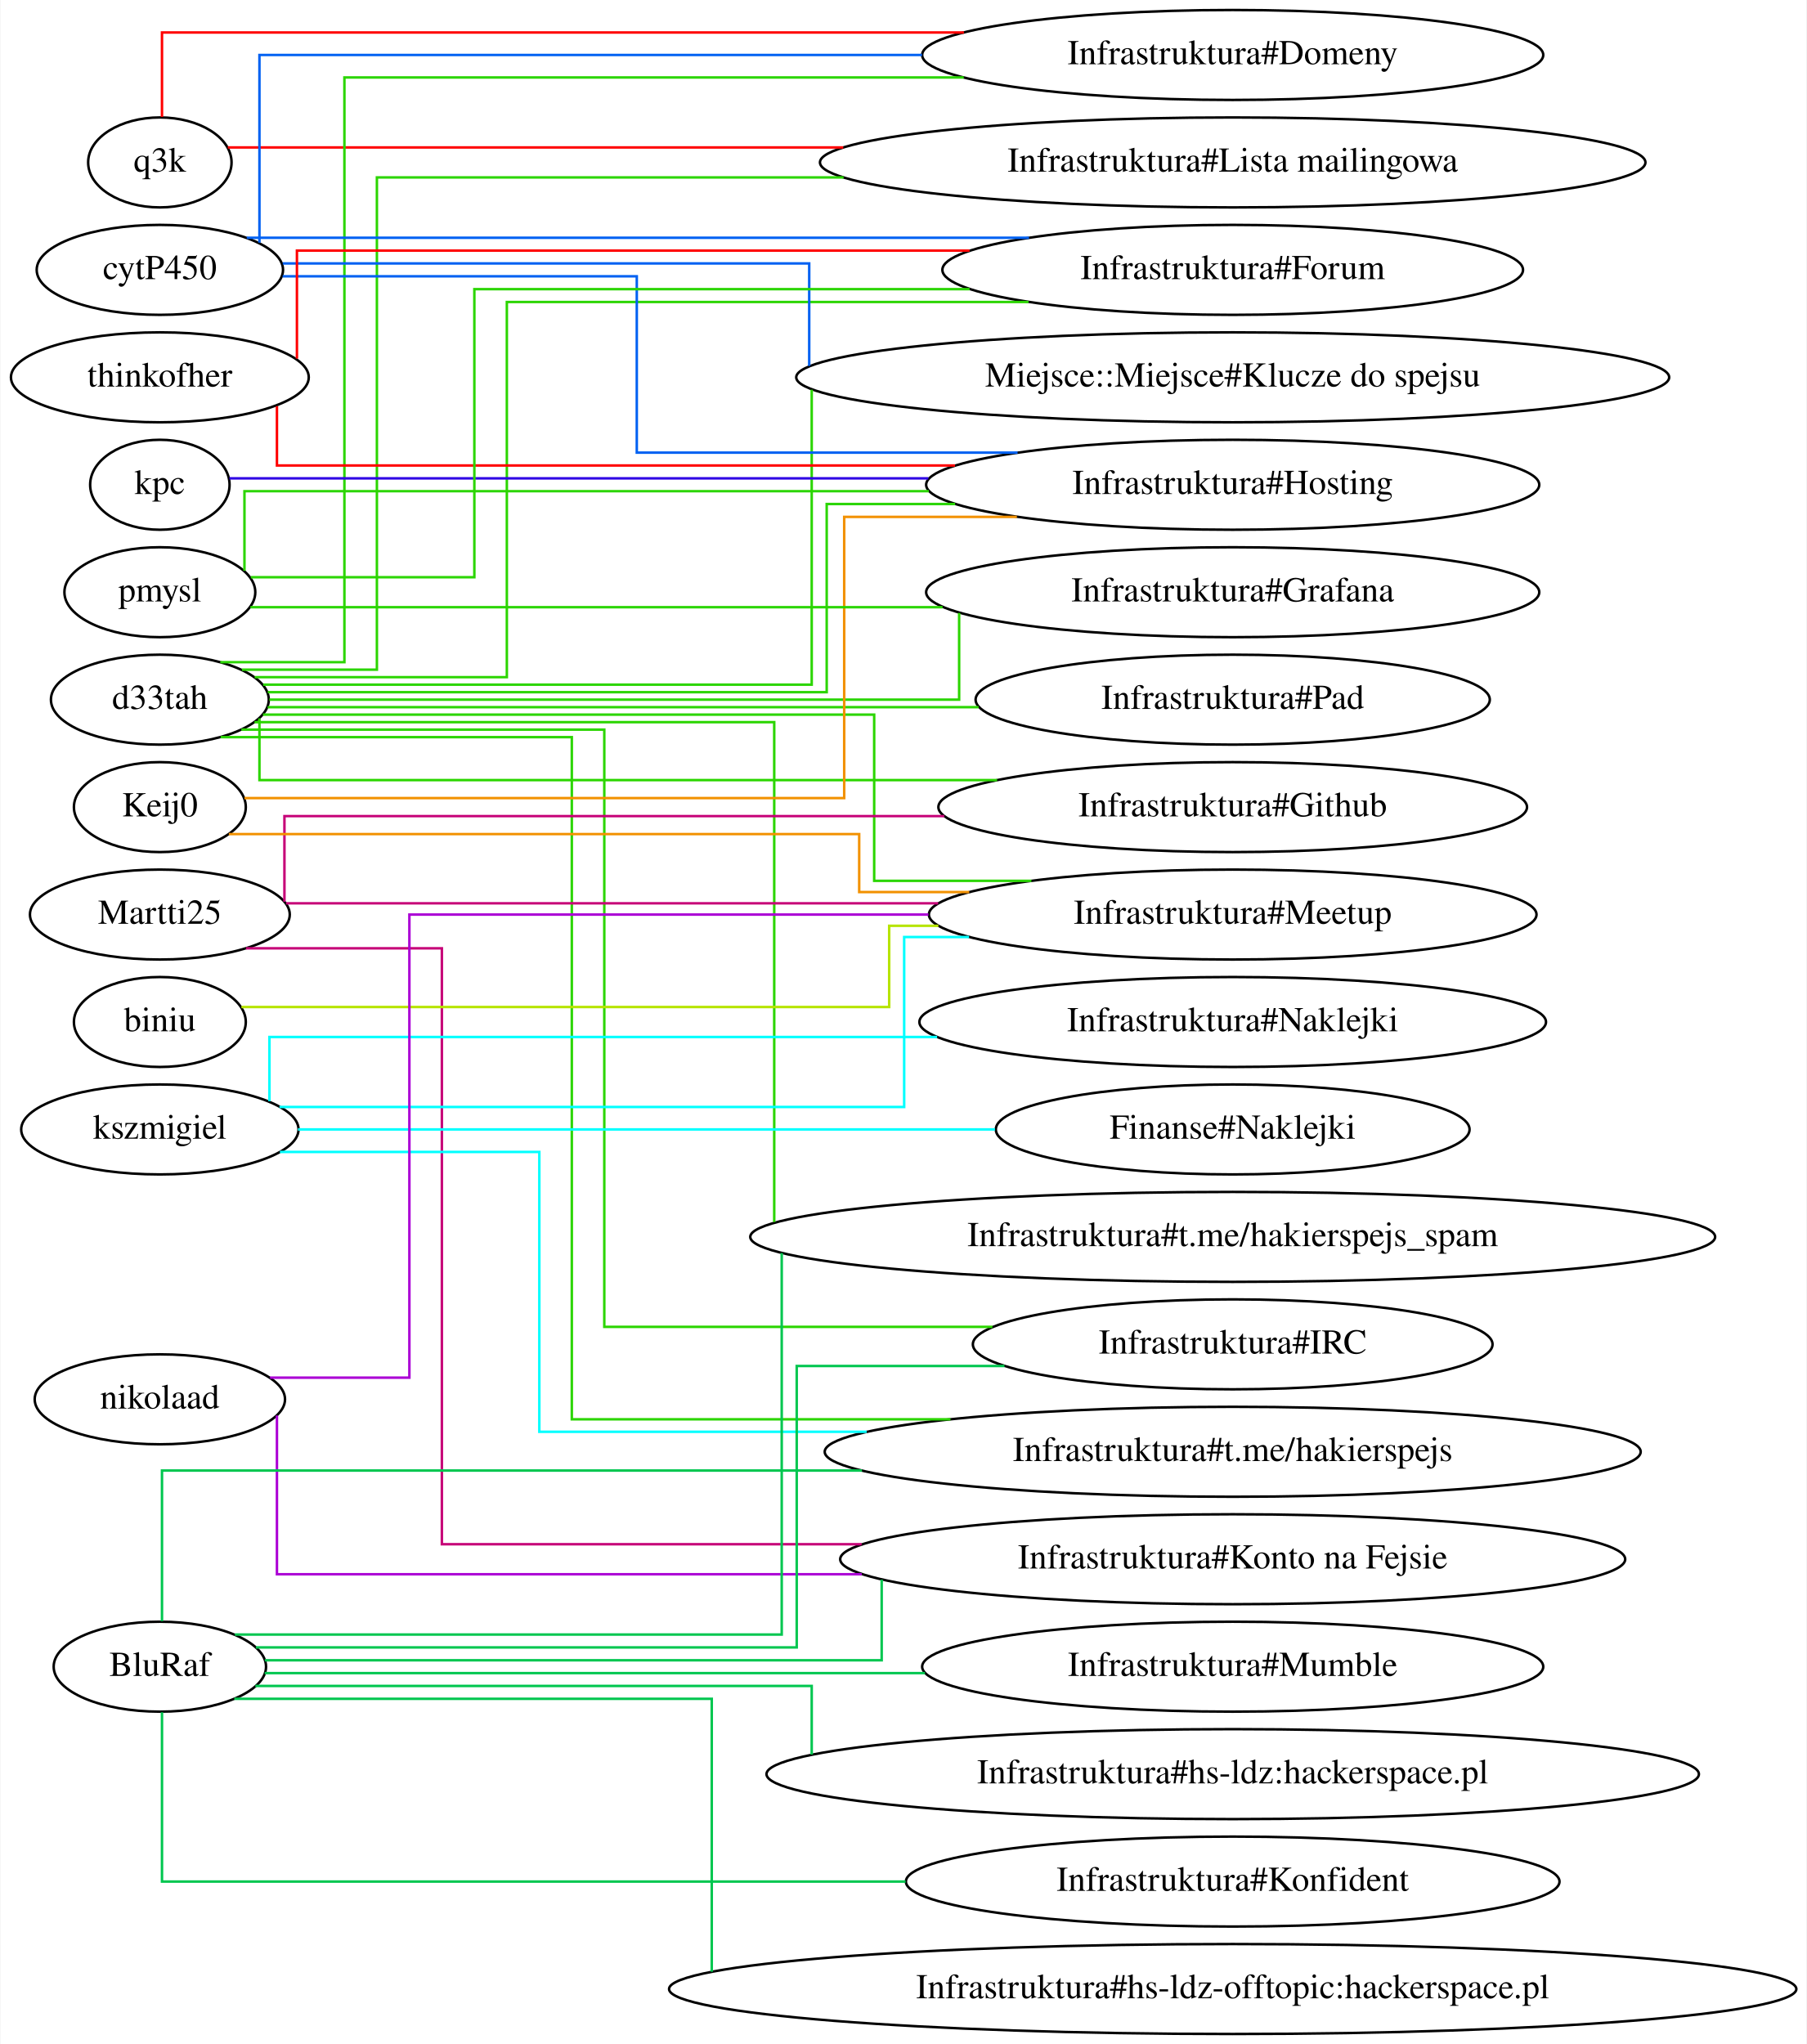
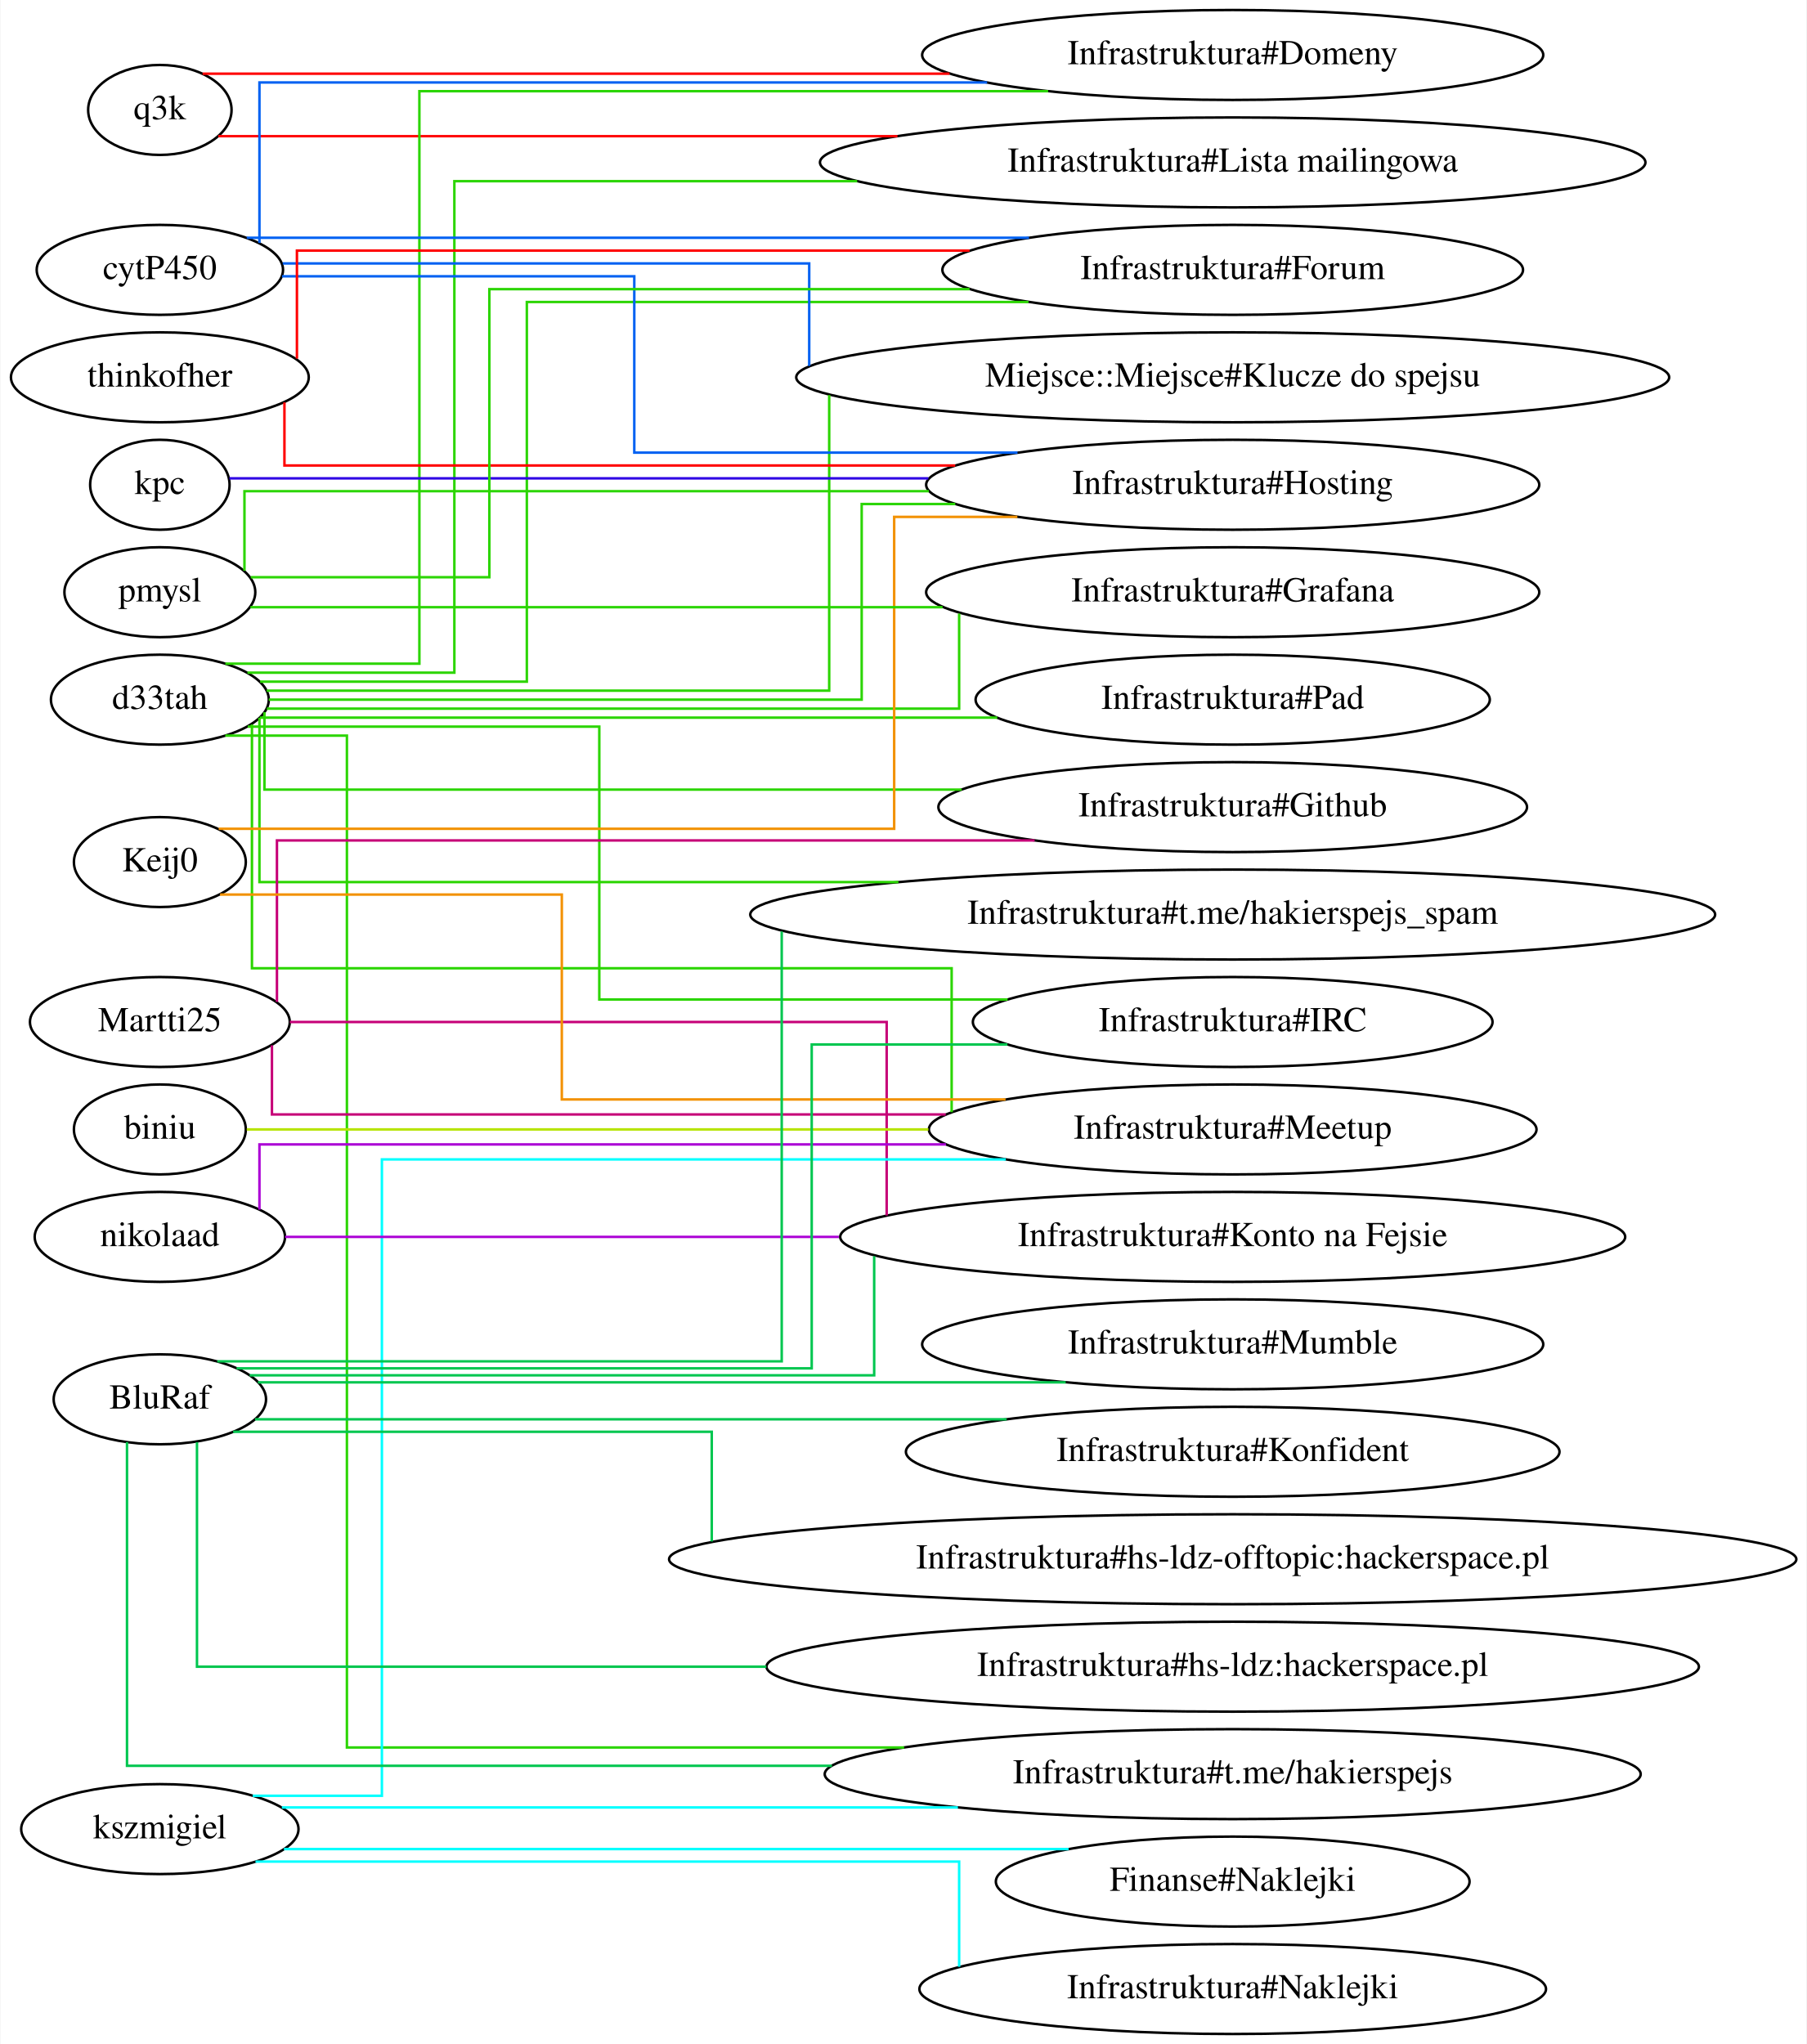
<svg xmlns="http://www.w3.org/2000/svg" width="723pt" height="818pt" viewBox="0.00 0.00 722.65 818.00">
  <g id="graph0" class="graph" transform="scale(1 1) rotate(0) translate(4 814)">
    <polygon fill="#ffffff" stroke="transparent" points="-4,4 -4,-814 718.649,-814 718.649,4 -4,4" />
    <g id="node1" class="node">
-       <ellipse fill="none" stroke="#000000" cx="59.795" cy="-749" rx="28.695" ry="18" />
-       <text text-anchor="middle" x="59.795" y="-745.3" font-family="Times,serif" font-size="14.00" fill="#000000">q3k</text>
+       <ellipse fill="none" stroke="#000000" cx="59.795" cy="-770" rx="28.695" ry="18" />
+       <text text-anchor="middle" x="59.795" y="-766.3" font-family="Times,serif" font-size="14.00" fill="#000000">q3k</text>
    </g>
    <g id="node2" class="node">
+       <ellipse fill="none" stroke="#000000" cx="489.119" cy="-749" rx="165.171" ry="18" />
+       <text text-anchor="middle" x="489.119" y="-745.3" font-family="Times,serif" font-size="14.00" fill="#000000">Infrastruktura#Lista mailingowa</text>
+     </g>
+     <g id="edge1" class="edge">
+       <path fill="none" stroke="#ff0000" d="M83.182,-759.5C133.927,-759.5 257.418,-759.5 354.969,-759.5" />
+     </g>
+     <g id="node3" class="node">
      <ellipse fill="none" stroke="#000000" cx="489.119" cy="-792" rx="124.278" ry="18" />
      <text text-anchor="middle" x="489.119" y="-788.3" font-family="Times,serif" font-size="14.00" fill="#000000">Infrastruktura#Domeny</text>
    </g>
-     <g id="edge1" class="edge">
-       <path fill="none" stroke="#ff0000" d="M60.649,-767.187C60.649,-782.182 60.649,-801 60.649,-801 60.649,-801 254.63,-801 381.551,-801" />
-     </g>
-     <g id="node3" class="node">
-       <ellipse fill="none" stroke="#000000" cx="489.119" cy="-749" rx="165.171" ry="18" />
-       <text text-anchor="middle" x="489.119" y="-745.3" font-family="Times,serif" font-size="14.00" fill="#000000">Infrastruktura#Lista mailingowa</text>
-     </g>
    <g id="edge2" class="edge">
-       <path fill="none" stroke="#ff0000" d="M86.977,-755C135.915,-755 242.234,-755 333.265,-755" />
+       <path fill="none" stroke="#ff0000" d="M76.89,-784.5C126.172,-784.5 271.648,-784.5 375.806,-784.5" />
    </g>
    <g id="node4" class="node">
      <ellipse fill="none" stroke="#000000" cx="59.795" cy="-534" rx="43.592" ry="18" />
      <text text-anchor="middle" x="59.795" y="-530.3" font-family="Times,serif" font-size="14.00" fill="#000000">d33tah</text>
    </g>
-     <g id="edge10" class="edge">
-       <path fill="none" stroke="#2bd500" d="M83.978,-549C105.517,-549 133.649,-549 133.649,-549 133.649,-549 133.649,-783 133.649,-783 133.649,-783 276.878,-783 381.502,-783" />
-     </g>
-     <g id="edge6" class="edge">
-       <path fill="none" stroke="#2bd500" d="M92.631,-546C117.226,-546 146.649,-546 146.649,-546 146.649,-546 146.649,-743 146.649,-743 146.649,-743 242.948,-743 333.417,-743" />
+     <g id="edge4" class="edge">
+       <path fill="none" stroke="#2bd500" d="M94.836,-544.8C129.576,-544.8 177.649,-544.8 177.649,-544.8 177.649,-544.8 177.649,-741.5 177.649,-741.5 177.649,-741.5 259.21,-741.5 338.858,-741.5" />
+     </g>
+     <g id="edge14" class="edge">
+       <path fill="none" stroke="#2bd500" d="M86.002,-548.4C116.768,-548.4 163.649,-548.4 163.649,-548.4 163.649,-548.4 163.649,-777.5 163.649,-777.5 163.649,-777.5 319.238,-777.5 415.265,-777.5" />
    </g>
    <g id="node5" class="node">
      <ellipse fill="none" stroke="#000000" cx="489.119" cy="-491" rx="117.779" ry="18" />
      <text text-anchor="middle" x="489.119" y="-487.3" font-family="Times,serif" font-size="14.00" fill="#000000">Infrastruktura#Github</text>
    </g>
    <g id="edge3" class="edge">
-       <path fill="none" stroke="#2bd500" d="M99.649,-526.532C99.649,-517.019 99.649,-501.8 99.649,-501.8 99.649,-501.8 279.575,-501.8 394.84,-501.8" />
+       <path fill="none" stroke="#2bd500" d="M101.649,-528.994C101.649,-519.102 101.649,-498 101.649,-498 101.649,-498 266.045,-498 380.672,-498" />
    </g>
    <g id="node6" class="node">
+       <ellipse fill="none" stroke="#000000" cx="489.119" cy="-448" rx="193.066" ry="18" />
+       <text text-anchor="middle" x="489.119" y="-444.3" font-family="Times,serif" font-size="14.00" fill="#000000">Infrastruktura#t.me/hakierspejs_spam</text>
+     </g>
+     <g id="edge5" class="edge">
+       <path fill="none" stroke="#2bd500" d="M99.649,-526.734C99.649,-508.269 99.649,-461 99.649,-461 99.649,-461 242.656,-461 355.358,-461" />
+     </g>
+     <g id="node7" class="node">
+       <ellipse fill="none" stroke="#000000" cx="489.119" cy="-706" rx="116.18" ry="18" />
+       <text text-anchor="middle" x="489.119" y="-702.3" font-family="Times,serif" font-size="14.00" fill="#000000">Infrastruktura#Forum</text>
+     </g>
+     <g id="edge6" class="edge">
+       <path fill="none" stroke="#2bd500" d="M99.923,-541.2C143.404,-541.2 206.649,-541.2 206.649,-541.2 206.649,-541.2 206.649,-693.143 206.649,-693.143 206.649,-693.143 323.993,-693.143 407.417,-693.143" />
+     </g>
+     <g id="node8" class="node">
+       <ellipse fill="none" stroke="#000000" cx="489.119" cy="-620" rx="122.678" ry="18" />
+       <text text-anchor="middle" x="489.119" y="-616.3" font-family="Times,serif" font-size="14.00" fill="#000000">Infrastruktura#Hosting</text>
+     </g>
+     <g id="edge7" class="edge">
+       <path fill="none" stroke="#2bd500" d="M103.37,-534C182.257,-534 340.649,-534 340.649,-534 340.649,-534 340.649,-612.286 340.649,-612.286 340.649,-612.286 356.635,-612.286 378.115,-612.286" />
+     </g>
+     <g id="node9" class="node">
      <ellipse fill="none" stroke="#000000" cx="489.119" cy="-663" rx="174.669" ry="18" />
      <text text-anchor="middle" x="489.119" y="-659.3" font-family="Times,serif" font-size="14.00" fill="#000000">Miejsce::Miejsce#Klucze do spejsu</text>
    </g>
-     <g id="edge4" class="edge">
-       <path fill="none" stroke="#2bd500" d="M101.128,-540C174.682,-540 320.649,-540 320.649,-540 320.649,-540 320.649,-635.015 320.649,-658.026" />
-     </g>
-     <g id="node7" class="node">
-       <ellipse fill="none" stroke="#000000" cx="489.119" cy="-620" rx="122.678" ry="18" />
-       <text text-anchor="middle" x="489.119" y="-616.3" font-family="Times,serif" font-size="14.00" fill="#000000">Infrastruktura#Hosting</text>
-     </g>
-     <g id="edge5" class="edge">
-       <path fill="none" stroke="#2bd500" d="M102.966,-537C178.492,-537 326.649,-537 326.649,-537 326.649,-537 326.649,-612.286 326.649,-612.286 326.649,-612.286 349.497,-612.286 378.056,-612.286" />
-     </g>
-     <g id="node8" class="node">
-       <ellipse fill="none" stroke="#000000" cx="489.119" cy="-706" rx="116.18" ry="18" />
-       <text text-anchor="middle" x="489.119" y="-702.3" font-family="Times,serif" font-size="14.00" fill="#000000">Infrastruktura#Forum</text>
-     </g>
-     <g id="edge7" class="edge">
-       <path fill="none" stroke="#2bd500" d="M97.737,-543C138.85,-543 198.649,-543 198.649,-543 198.649,-543 198.649,-693.143 198.649,-693.143 198.649,-693.143 321.521,-693.143 407.434,-693.143" />
-     </g>
-     <g id="node9" class="node">
-       <ellipse fill="none" stroke="#000000" cx="489.119" cy="-276" rx="103.981" ry="18" />
-       <text text-anchor="middle" x="489.119" y="-272.3" font-family="Times,serif" font-size="14.00" fill="#000000">Infrastruktura#IRC</text>
-     </g>
    <g id="edge8" class="edge">
-       <path fill="none" stroke="#2bd500" d="M92.416,-522C143.761,-522 237.649,-522 237.649,-522 237.649,-522 237.649,-283 237.649,-283 237.649,-283 321.982,-283 392.973,-283" />
+       <path fill="none" stroke="#2bd500" d="M102.533,-537.6C178.156,-537.6 327.649,-537.6 327.649,-537.6 327.649,-537.6 327.649,-629.371 327.649,-655.899" />
    </g>
    <g id="node10" class="node">
+       <ellipse fill="none" stroke="#000000" cx="489.119" cy="-534" rx="102.882" ry="18" />
+       <text text-anchor="middle" x="489.119" y="-530.3" font-family="Times,serif" font-size="14.00" fill="#000000">Infrastruktura#Pad</text>
+     </g>
+     <g id="edge9" class="edge">
+       <path fill="none" stroke="#2bd500" d="M99.799,-526.8C166.62,-526.8 302.684,-526.8 394.901,-526.8" />
+     </g>
+     <g id="node11" class="node">
+       <ellipse fill="none" stroke="#000000" cx="489.119" cy="-405" rx="103.981" ry="18" />
+       <text text-anchor="middle" x="489.119" y="-401.3" font-family="Times,serif" font-size="14.00" fill="#000000">Infrastruktura#IRC</text>
+     </g>
+     <g id="edge10" class="edge">
+       <path fill="none" stroke="#2bd500" d="M94.959,-523.2C146.278,-523.2 235.649,-523.2 235.649,-523.2 235.649,-523.2 235.649,-414 235.649,-414 235.649,-414 326.187,-414 399.042,-414" />
+     </g>
+     <g id="node12" class="node">
+       <ellipse fill="none" stroke="#000000" cx="489.119" cy="-104" rx="163.271" ry="18" />
+       <text text-anchor="middle" x="489.119" y="-100.3" font-family="Times,serif" font-size="14.00" fill="#000000">Infrastruktura#t.me/hakierspejs</text>
+     </g>
+     <g id="edge11" class="edge">
+       <path fill="none" stroke="#2bd500" d="M85.975,-519.6C107.561,-519.6 134.649,-519.6 134.649,-519.6 134.649,-519.6 134.649,-114.667 134.649,-114.667 134.649,-114.667 256.753,-114.667 357.632,-114.667" />
+     </g>
+     <g id="node13" class="node">
      <ellipse fill="none" stroke="#000000" cx="489.119" cy="-577" rx="122.678" ry="18" />
      <text text-anchor="middle" x="489.119" y="-573.3" font-family="Times,serif" font-size="14.00" fill="#000000">Infrastruktura#Grafana</text>
    </g>
-     <g id="edge9" class="edge">
-       <path fill="none" stroke="#2bd500" d="M103.599,-534C191.199,-534 379.649,-534 379.649,-534 379.649,-534 379.649,-556.214 379.649,-568.709" />
-     </g>
-     <g id="node11" class="node">
-       <ellipse fill="none" stroke="#000000" cx="489.119" cy="-319" rx="193.066" ry="18" />
-       <text text-anchor="middle" x="489.119" y="-315.3" font-family="Times,serif" font-size="14.00" fill="#000000">Infrastruktura#t.me/hakierspejs_spam</text>
-     </g>
-     <g id="edge11" class="edge">
-       <path fill="none" stroke="#2bd500" d="M97.671,-525C166.635,-525 305.649,-525 305.649,-525 305.649,-525 305.649,-358.719 305.649,-324.943" />
-     </g>
-     <g id="node12" class="node">
-       <ellipse fill="none" stroke="#000000" cx="489.119" cy="-233" rx="163.271" ry="18" />
-       <text text-anchor="middle" x="489.119" y="-229.3" font-family="Times,serif" font-size="14.00" fill="#000000">Infrastruktura#t.me/hakierspejs</text>
-     </g>
    <g id="edge12" class="edge">
-       <path fill="none" stroke="#2bd500" d="M84.12,-519C129.977,-519 224.649,-519 224.649,-519 224.649,-519 224.649,-246 224.649,-246 224.649,-246 304.311,-246 376.193,-246" />
-     </g>
-     <g id="node13" class="node">
-       <ellipse fill="none" stroke="#000000" cx="489.119" cy="-534" rx="102.882" ry="18" />
-       <text text-anchor="middle" x="489.119" y="-530.3" font-family="Times,serif" font-size="14.00" fill="#000000">Infrastruktura#Pad</text>
+       <path fill="none" stroke="#2bd500" d="M102.6,-530.4C189.757,-530.4 379.649,-530.4 379.649,-530.4 379.649,-530.4 379.649,-555 379.649,-568.453" />
+     </g>
+     <g id="node14" class="node">
+       <ellipse fill="none" stroke="#000000" cx="489.119" cy="-362" rx="121.578" ry="18" />
+       <text text-anchor="middle" x="489.119" y="-358.3" font-family="Times,serif" font-size="14.00" fill="#000000">Infrastruktura#Meetup</text>
    </g>
    <g id="edge13" class="edge">
-       <path fill="none" stroke="#2bd500" d="M102.926,-531C168.95,-531 296.927,-531 387.432,-531" />
-     </g>
-     <g id="node14" class="node">
-       <ellipse fill="none" stroke="#000000" cx="489.119" cy="-448" rx="121.578" ry="18" />
-       <text text-anchor="middle" x="489.119" y="-444.3" font-family="Times,serif" font-size="14.00" fill="#000000">Infrastruktura#Meetup</text>
-     </g>
-     <g id="edge14" class="edge">
-       <path fill="none" stroke="#2bd500" d="M101.055,-528C180.217,-528 345.649,-528 345.649,-528 345.649,-528 345.649,-461.5 345.649,-461.5 345.649,-461.5 375.874,-461.5 408.577,-461.5" />
+       <path fill="none" stroke="#2bd500" d="M96.649,-524.079C96.649,-497.467 96.649,-426.5 96.649,-426.5 96.649,-426.5 376.649,-426.5 376.649,-426.5 376.649,-426.5 376.649,-385.542 376.649,-368.903" />
    </g>
    <g id="node15" class="node">
      <ellipse fill="none" stroke="#000000" cx="59.795" cy="-706" rx="49.291" ry="18" />
      <text text-anchor="middle" x="59.795" y="-702.3" font-family="Times,serif" font-size="14.00" fill="#000000">cytP450</text>
    </g>
+     <g id="edge18" class="edge">
+       <path fill="none" stroke="#0061f2" d="M99.649,-716.746C99.649,-737.484 99.649,-781 99.649,-781 99.649,-781 275.462,-781 390.84,-781" />
+     </g>
+     <g id="edge17" class="edge">
+       <path fill="none" stroke="#0061f2" d="M94.564,-718.857C162.237,-718.857 313.265,-718.857 407.6,-718.857" />
+     </g>
+     <g id="edge15" class="edge">
+       <path fill="none" stroke="#0061f2" d="M108.687,-703.429C164.94,-703.429 249.649,-703.429 249.649,-703.429 249.649,-703.429 249.649,-632.857 249.649,-632.857 249.649,-632.857 334.35,-632.857 403.003,-632.857" />
+     </g>
    <g id="edge16" class="edge">
-       <path fill="none" stroke="#0061f2" d="M99.649,-716.892C99.649,-740.033 99.649,-792 99.649,-792 99.649,-792 250.837,-792 364.818,-792" />
-     </g>
-     <g id="edge17" class="edge">
      <path fill="none" stroke="#0061f2" d="M108.977,-708.571C184.311,-708.571 319.649,-708.571 319.649,-708.571 319.649,-708.571 319.649,-679.063 319.649,-667.536" />
    </g>
-     <g id="edge15" class="edge">
-       <path fill="none" stroke="#0061f2" d="M108.945,-703.429C165.493,-703.429 250.649,-703.429 250.649,-703.429 250.649,-703.429 250.649,-632.857 250.649,-632.857 250.649,-632.857 334.719,-632.857 403.026,-632.857" />
-     </g>
-     <g id="edge18" class="edge">
-       <path fill="none" stroke="#0061f2" d="M94.564,-718.857C162.237,-718.857 313.265,-718.857 407.6,-718.857" />
-     </g>
    <g id="node16" class="node">
-       <ellipse fill="none" stroke="#000000" cx="59.795" cy="-448" rx="51.991" ry="18" />
-       <text text-anchor="middle" x="59.795" y="-444.3" font-family="Times,serif" font-size="14.00" fill="#000000">Martti25</text>
+       <ellipse fill="none" stroke="#000000" cx="59.795" cy="-405" rx="51.991" ry="18" />
+       <text text-anchor="middle" x="59.795" y="-401.3" font-family="Times,serif" font-size="14.00" fill="#000000">Martti25</text>
    </g>
    <g id="edge19" class="edge">
-       <path fill="none" stroke="#c60077" d="M109.649,-453.151C109.649,-463.831 109.649,-487.4 109.649,-487.4 109.649,-487.4 262.078,-487.4 373.72,-487.4" />
+       <path fill="none" stroke="#c60077" d="M106.649,-413.054C106.649,-431.974 106.649,-477.667 106.649,-477.667 106.649,-477.667 297.844,-477.667 409.871,-477.667" />
    </g>
    <g id="edge21" class="edge">
-       <path fill="none" stroke="#c60077" d="M110.306,-452.5C174.033,-452.5 285.634,-452.5 371.252,-452.5" />
+       <path fill="none" stroke="#c60077" d="M104.649,-395.663C104.649,-384.702 104.649,-368 104.649,-368 104.649,-368 260.996,-368 374.286,-368" />
    </g>
    <g id="node17" class="node">
-       <ellipse fill="none" stroke="#000000" cx="489.119" cy="-190" rx="157.072" ry="18" />
-       <text text-anchor="middle" x="489.119" y="-186.3" font-family="Times,serif" font-size="14.00" fill="#000000">Infrastruktura#Konto na Fejsie</text>
+       <ellipse fill="none" stroke="#000000" cx="489.119" cy="-319" rx="157.072" ry="18" />
+       <text text-anchor="middle" x="489.119" y="-315.3" font-family="Times,serif" font-size="14.00" fill="#000000">Infrastruktura#Konto na Fejsie</text>
    </g>
    <g id="edge20" class="edge">
-       <path fill="none" stroke="#c60077" d="M94.268,-434.5C127.457,-434.5 172.649,-434.5 172.649,-434.5 172.649,-434.5 172.649,-196 172.649,-196 172.649,-196 258.39,-196 340.614,-196" />
+       <path fill="none" stroke="#c60077" d="M111.794,-405C195.454,-405 350.649,-405 350.649,-405 350.649,-405 350.649,-349.313 350.649,-327.56" />
    </g>
    <g id="node18" class="node">
-       <ellipse fill="none" stroke="#000000" cx="59.795" cy="-405" rx="34.394" ry="18" />
-       <text text-anchor="middle" x="59.795" y="-401.3" font-family="Times,serif" font-size="14.00" fill="#000000">biniu</text>
+       <ellipse fill="none" stroke="#000000" cx="59.795" cy="-362" rx="34.394" ry="18" />
+       <text text-anchor="middle" x="59.795" y="-358.3" font-family="Times,serif" font-size="14.00" fill="#000000">biniu</text>
    </g>
    <g id="edge22" class="edge">
-       <path fill="none" stroke="#b6e400" d="M92.425,-411C168.583,-411 351.649,-411 351.649,-411 351.649,-411 351.649,-443.5 351.649,-443.5 351.649,-443.5 359.455,-443.5 371.346,-443.5" />
+       <path fill="none" stroke="#b6e400" d="M94.564,-362C153.254,-362 274.638,-362 367.364,-362" />
    </g>
    <g id="node19" class="node">
-       <ellipse fill="none" stroke="#000000" cx="59.795" cy="-362" rx="55.491" ry="18" />
-       <text text-anchor="middle" x="59.795" y="-358.3" font-family="Times,serif" font-size="14.00" fill="#000000">kszmigiel</text>
+       <ellipse fill="none" stroke="#000000" cx="59.795" cy="-82" rx="55.491" ry="18" />
+       <text text-anchor="middle" x="59.795" y="-78.3" font-family="Times,serif" font-size="14.00" fill="#000000">kszmigiel</text>
    </g>
    <g id="edge23" class="edge">
-       <path fill="none" stroke="#00ffff" d="M107.843,-353C152.331,-353 211.649,-353 211.649,-353 211.649,-353 211.649,-241 211.649,-241 211.649,-241 275.964,-241 342.665,-241" />
+       <path fill="none" stroke="#00ffff" d="M108.626,-90.667C174.009,-90.667 291.874,-90.667 379.156,-90.667" />
    </g>
    <g id="edge26" class="edge">
-       <path fill="none" stroke="#00ffff" d="M107.65,-371C191.847,-371 357.649,-371 357.649,-371 357.649,-371 357.649,-439 357.649,-439 357.649,-439 368.34,-439 383.624,-439" />
+       <path fill="none" stroke="#00ffff" d="M96.962,-95.333C121.311,-95.333 148.649,-95.333 148.649,-95.333 148.649,-95.333 148.649,-350 148.649,-350 148.649,-350 297.468,-350 398.327,-350" />
    </g>
    <g id="node20" class="node">
-       <ellipse fill="none" stroke="#000000" cx="489.119" cy="-405" rx="125.378" ry="18" />
-       <text text-anchor="middle" x="489.119" y="-401.3" font-family="Times,serif" font-size="14.00" fill="#000000">Infrastruktura#Naklejki</text>
+       <ellipse fill="none" stroke="#000000" cx="489.119" cy="-18" rx="125.378" ry="18" />
+       <text text-anchor="middle" x="489.119" y="-14.3" font-family="Times,serif" font-size="14.00" fill="#000000">Infrastruktura#Naklejki</text>
    </g>
    <g id="edge24" class="edge">
-       <path fill="none" stroke="#00ffff" d="M103.649,-373.302C103.649,-384.183 103.649,-399 103.649,-399 103.649,-399 257.535,-399 370.846,-399" />
+       <path fill="none" stroke="#00ffff" d="M98.059,-69C182.959,-69 379.649,-69 379.649,-69 379.649,-69 379.649,-41.495 379.649,-26.884" />
    </g>
    <g id="node21" class="node">
-       <ellipse fill="none" stroke="#000000" cx="489.119" cy="-362" rx="94.783" ry="18" />
-       <text text-anchor="middle" x="489.119" y="-358.3" font-family="Times,serif" font-size="14.00" fill="#000000">Finanse#Naklejki</text>
+       <ellipse fill="none" stroke="#000000" cx="489.119" cy="-61" rx="94.783" ry="18" />
+       <text text-anchor="middle" x="489.119" y="-57.3" font-family="Times,serif" font-size="14.00" fill="#000000">Finanse#Naklejki</text>
    </g>
    <g id="edge25" class="edge">
-       <path fill="none" stroke="#00ffff" d="M115.043,-362C185.475,-362 308.363,-362 393.994,-362" />
+       <path fill="none" stroke="#00ffff" d="M109.463,-74C187.048,-74 337.043,-74 423.458,-74" />
    </g>
    <g id="node22" class="node">
-       <ellipse fill="none" stroke="#000000" cx="59.795" cy="-254" rx="50.091" ry="18" />
-       <text text-anchor="middle" x="59.795" y="-250.3" font-family="Times,serif" font-size="14.00" fill="#000000">nikolaad</text>
+       <ellipse fill="none" stroke="#000000" cx="59.795" cy="-319" rx="50.091" ry="18" />
+       <text text-anchor="middle" x="59.795" y="-315.3" font-family="Times,serif" font-size="14.00" fill="#000000">nikolaad</text>
    </g>
    <g id="edge28" class="edge">
-       <path fill="none" stroke="#ab00d5" d="M103.883,-262.667C130.633,-262.667 159.649,-262.667 159.649,-262.667 159.649,-262.667 159.649,-448 159.649,-448 159.649,-448 273.519,-448 367.373,-448" />
+       <path fill="none" stroke="#ab00d5" d="M99.649,-329.901C99.649,-340.815 99.649,-356 99.649,-356 99.649,-356 259.488,-356 374.372,-356" />
    </g>
    <g id="edge27" class="edge">
-       <path fill="none" stroke="#ab00d5" d="M106.649,-247.54C106.649,-230.211 106.649,-184 106.649,-184 106.649,-184 233.189,-184 340.699,-184" />
+       <path fill="none" stroke="#ab00d5" d="M109.884,-319C164.076,-319 253.241,-319 331.5,-319" />
    </g>
    <g id="node23" class="node">
-       <ellipse fill="none" stroke="#000000" cx="59.795" cy="-491" rx="34.394" ry="18" />
-       <text text-anchor="middle" x="59.795" y="-487.3" font-family="Times,serif" font-size="14.00" fill="#000000">Keij0</text>
+       <ellipse fill="none" stroke="#000000" cx="59.795" cy="-469" rx="34.394" ry="18" />
+       <text text-anchor="middle" x="59.795" y="-465.3" font-family="Times,serif" font-size="14.00" fill="#000000">Keij0</text>
    </g>
    <g id="edge29" class="edge">
-       <path fill="none" stroke="#f29100" d="M93.649,-494.6C166.919,-494.6 333.649,-494.6 333.649,-494.6 333.649,-494.6 333.649,-607.143 333.649,-607.143 333.649,-607.143 366.962,-607.143 402.746,-607.143" />
+       <path fill="none" stroke="#f29100" d="M83.345,-482.333C153.076,-482.333 353.649,-482.333 353.649,-482.333 353.649,-482.333 353.649,-607.143 353.649,-607.143 353.649,-607.143 376.223,-607.143 402.94,-607.143" />
    </g>
    <g id="edge30" class="edge">
-       <path fill="none" stroke="#f29100" d="M87.394,-480.2C157.997,-480.2 339.649,-480.2 339.649,-480.2 339.649,-480.2 339.649,-457 339.649,-457 339.649,-457 358.954,-457 383.687,-457" />
+       <path fill="none" stroke="#f29100" d="M83.876,-456C128.749,-456 220.649,-456 220.649,-456 220.649,-456 220.649,-374 220.649,-374 220.649,-374 320.342,-374 398.228,-374" />
    </g>
    <g id="node24" class="node">
-       <ellipse fill="none" stroke="#000000" cx="59.795" cy="-147" rx="42.494" ry="18" />
-       <text text-anchor="middle" x="59.795" y="-143.3" font-family="Times,serif" font-size="14.00" fill="#000000">BluRaf</text>
+       <ellipse fill="none" stroke="#000000" cx="59.795" cy="-254" rx="42.494" ry="18" />
+       <text text-anchor="middle" x="59.795" y="-250.3" font-family="Times,serif" font-size="14.00" fill="#000000">BluRaf</text>
+     </g>
+     <g id="edge32" class="edge">
+       <path fill="none" stroke="#00c64f" d="M82.76,-269.2C144.366,-269.2 308.649,-269.2 308.649,-269.2 308.649,-269.2 308.649,-408.549 308.649,-441.209" />
+     </g>
+     <g id="edge36" class="edge">
+       <path fill="none" stroke="#00c64f" d="M90.485,-266.4C159.44,-266.4 320.649,-266.4 320.649,-266.4 320.649,-266.4 320.649,-396 320.649,-396 320.649,-396 358.911,-396 398.966,-396" />
+     </g>
+     <g id="edge37" class="edge">
+       <path fill="none" stroke="#00c64f" d="M46.649,-236.888C46.649,-198.199 46.649,-107.333 46.649,-107.333 46.649,-107.333 202.125,-107.333 328.752,-107.333" />
+     </g>
+     <g id="edge31" class="edge">
+       <path fill="none" stroke="#00c64f" d="M95.709,-263.6C172.484,-263.6 345.649,-263.6 345.649,-263.6 345.649,-263.6 345.649,-296.075 345.649,-311.297" />
+     </g>
+     <g id="node25" class="node">
+       <ellipse fill="none" stroke="#000000" cx="489.119" cy="-190" rx="225.56" ry="18" />
+       <text text-anchor="middle" x="489.119" y="-186.3" font-family="Times,serif" font-size="14.00" fill="#000000">Infrastruktura#hs-ldz-offtopic:hackerspace.pl</text>
    </g>
    <g id="edge33" class="edge">
-       <path fill="none" stroke="#00c64f" d="M98.225,-154.714C169.421,-154.714 314.649,-154.714 314.649,-154.714 314.649,-154.714 314.649,-267.333 314.649,-267.333 314.649,-267.333 355.583,-267.333 397.797,-267.333" />
-     </g>
-     <g id="edge36" class="edge">
-       <path fill="none" stroke="#00c64f" d="M89.812,-159.857C156,-159.857 308.649,-159.857 308.649,-159.857 308.649,-159.857 308.649,-282.791 308.649,-312.564" />
-     </g>
-     <g id="edge37" class="edge">
-       <path fill="none" stroke="#00c64f" d="M60.649,-165.207C60.649,-188.397 60.649,-225.5 60.649,-225.5 60.649,-225.5 216.964,-225.5 340.764,-225.5" />
+       <path fill="none" stroke="#00c64f" d="M89.123,-241C149.199,-241 280.649,-241 280.649,-241 280.649,-241 280.649,-211.105 280.649,-197.091" />
+     </g>
+     <g id="node26" class="node">
+       <ellipse fill="none" stroke="#000000" cx="489.119" cy="-147" rx="186.567" ry="18" />
+       <text text-anchor="middle" x="489.119" y="-143.3" font-family="Times,serif" font-size="14.00" fill="#000000">Infrastruktura#hs-ldz:hackerspace.pl</text>
    </g>
    <g id="edge34" class="edge">
-       <path fill="none" stroke="#00c64f" d="M101.797,-149.571C181.91,-149.571 348.649,-149.571 348.649,-149.571 348.649,-149.571 348.649,-170.005 348.649,-181.819" />
-     </g>
-     <g id="node25" class="node">
-       <ellipse fill="none" stroke="#000000" cx="489.119" cy="-104" rx="186.567" ry="18" />
-       <text text-anchor="middle" x="489.119" y="-100.3" font-family="Times,serif" font-size="14.00" fill="#000000">Infrastruktura#hs-ldz:hackerspace.pl</text>
-     </g>
-     <g id="edge31" class="edge">
-       <path fill="none" stroke="#00c64f" d="M98.005,-139.286C170.459,-139.286 320.649,-139.286 320.649,-139.286 320.649,-139.286 320.649,-122.227 320.649,-111.831" />
-     </g>
-     <g id="node26" class="node">
-       <ellipse fill="none" stroke="#000000" cx="489.119" cy="-61" rx="130.777" ry="18" />
-       <text text-anchor="middle" x="489.119" y="-57.3" font-family="Times,serif" font-size="14.00" fill="#000000">Infrastruktura#Konfident</text>
-     </g>
-     <g id="edge32" class="edge">
-       <path fill="none" stroke="#00c64f" d="M60.649,-128.762C60.649,-103.517 60.649,-61 60.649,-61 60.649,-61 232.231,-61 358.236,-61" />
+       <path fill="none" stroke="#00c64f" d="M74.649,-236.809C74.649,-206.562 74.649,-147 74.649,-147 74.649,-147 192.486,-147 302.497,-147" />
    </g>
    <g id="node27" class="node">
-       <ellipse fill="none" stroke="#000000" cx="489.119" cy="-18" rx="225.56" ry="18" />
-       <text text-anchor="middle" x="489.119" y="-14.3" font-family="Times,serif" font-size="14.00" fill="#000000">Infrastruktura#hs-ldz-offtopic:hackerspace.pl</text>
+       <ellipse fill="none" stroke="#000000" cx="489.119" cy="-276" rx="124.278" ry="18" />
+       <text text-anchor="middle" x="489.119" y="-272.3" font-family="Times,serif" font-size="14.00" fill="#000000">Infrastruktura#Mumble</text>
    </g>
    <g id="edge35" class="edge">
-       <path fill="none" stroke="#00c64f" d="M89.58,-134.143C149.864,-134.143 280.649,-134.143 280.649,-134.143 280.649,-134.143 280.649,-49.921 280.649,-24.917" />
+       <path fill="none" stroke="#00c64f" d="M99.032,-260.8C172.517,-260.8 331.633,-260.8 422.305,-260.8" />
    </g>
    <g id="node28" class="node">
-       <ellipse fill="none" stroke="#000000" cx="489.119" cy="-147" rx="124.278" ry="18" />
-       <text text-anchor="middle" x="489.119" y="-143.3" font-family="Times,serif" font-size="14.00" fill="#000000">Infrastruktura#Mumble</text>
+       <ellipse fill="none" stroke="#000000" cx="489.119" cy="-233" rx="130.777" ry="18" />
+       <text text-anchor="middle" x="489.119" y="-229.3" font-family="Times,serif" font-size="14.00" fill="#000000">Infrastruktura#Konfident</text>
    </g>
    <g id="edge38" class="edge">
-       <path fill="none" stroke="#00c64f" d="M101.742,-144.429C162.403,-144.429 277.082,-144.429 365.988,-144.429" />
+       <path fill="none" stroke="#00c64f" d="M97.894,-246C164.898,-246 305.54,-246 398.655,-246" />
    </g>
    <g id="node29" class="node">
      <ellipse fill="none" stroke="#000000" cx="59.795" cy="-620" rx="27.895" ry="18" />
      <text text-anchor="middle" x="59.795" y="-616.3" font-family="Times,serif" font-size="14.00" fill="#000000">kpc</text>
    </g>
    <g id="edge39" class="edge">
      <path fill="none" stroke="#2e00e4" d="M87.633,-622.571C143.191,-622.571 270.781,-622.571 367.325,-622.571" />
    </g>
    <g id="node30" class="node">
      <ellipse fill="none" stroke="#000000" cx="59.795" cy="-663" rx="59.59" ry="18" />
      <text text-anchor="middle" x="59.795" y="-659.3" font-family="Times,serif" font-size="14.00" fill="#000000">thinkofher</text>
    </g>
-     <g id="edge40" class="edge">
-       <path fill="none" stroke="#ff0000" d="M106.649,-651.446C106.649,-641.155 106.649,-627.714 106.649,-627.714 106.649,-627.714 265.054,-627.714 377.979,-627.714" />
-     </g>
    <g id="edge41" class="edge">
      <path fill="none" stroke="#ff0000" d="M114.649,-670.483C114.649,-684.59 114.649,-713.714 114.649,-713.714 114.649,-713.714 273.053,-713.714 383.812,-713.714" />
+     </g>
+     <g id="edge40" class="edge">
+       <path fill="none" stroke="#ff0000" d="M109.649,-652.983C109.649,-642.551 109.649,-627.714 109.649,-627.714 109.649,-627.714 266.097,-627.714 378.085,-627.714" />
    </g>
    <g id="node31" class="node">
      <ellipse fill="none" stroke="#000000" cx="59.795" cy="-577" rx="38.194" ry="18" />
      <text text-anchor="middle" x="59.795" y="-573.3" font-family="Times,serif" font-size="14.00" fill="#000000">pmysl</text>
    </g>
+     <g id="edge44" class="edge">
+       <path fill="none" stroke="#2bd500" d="M96.174,-583C135.202,-583 191.649,-583 191.649,-583 191.649,-583 191.649,-698.286 191.649,-698.286 191.649,-698.286 298.251,-698.286 383.824,-698.286" />
+     </g>
+     <g id="edge42" class="edge">
+       <path fill="none" stroke="#2bd500" d="M93.649,-585.574C93.649,-597.441 93.649,-617.429 93.649,-617.429 93.649,-617.429 251.284,-617.429 367.508,-617.429" />
+     </g>
    <g id="edge43" class="edge">
-       <path fill="none" stroke="#2bd500" d="M93.649,-585.574C93.649,-597.441 93.649,-617.429 93.649,-617.429 93.649,-617.429 251.284,-617.429 367.508,-617.429" />
-     </g>
-     <g id="edge44" class="edge">
-       <path fill="none" stroke="#2bd500" d="M96.197,-583C133.367,-583 185.649,-583 185.649,-583 185.649,-583 185.649,-698.286 185.649,-698.286 185.649,-698.286 296.183,-698.286 383.832,-698.286" />
-     </g>
-     <g id="edge42" class="edge">
      <path fill="none" stroke="#2bd500" d="M96.029,-571C156.474,-571 280.38,-571 373.012,-571" />
    </g>
  </g>
</svg>
